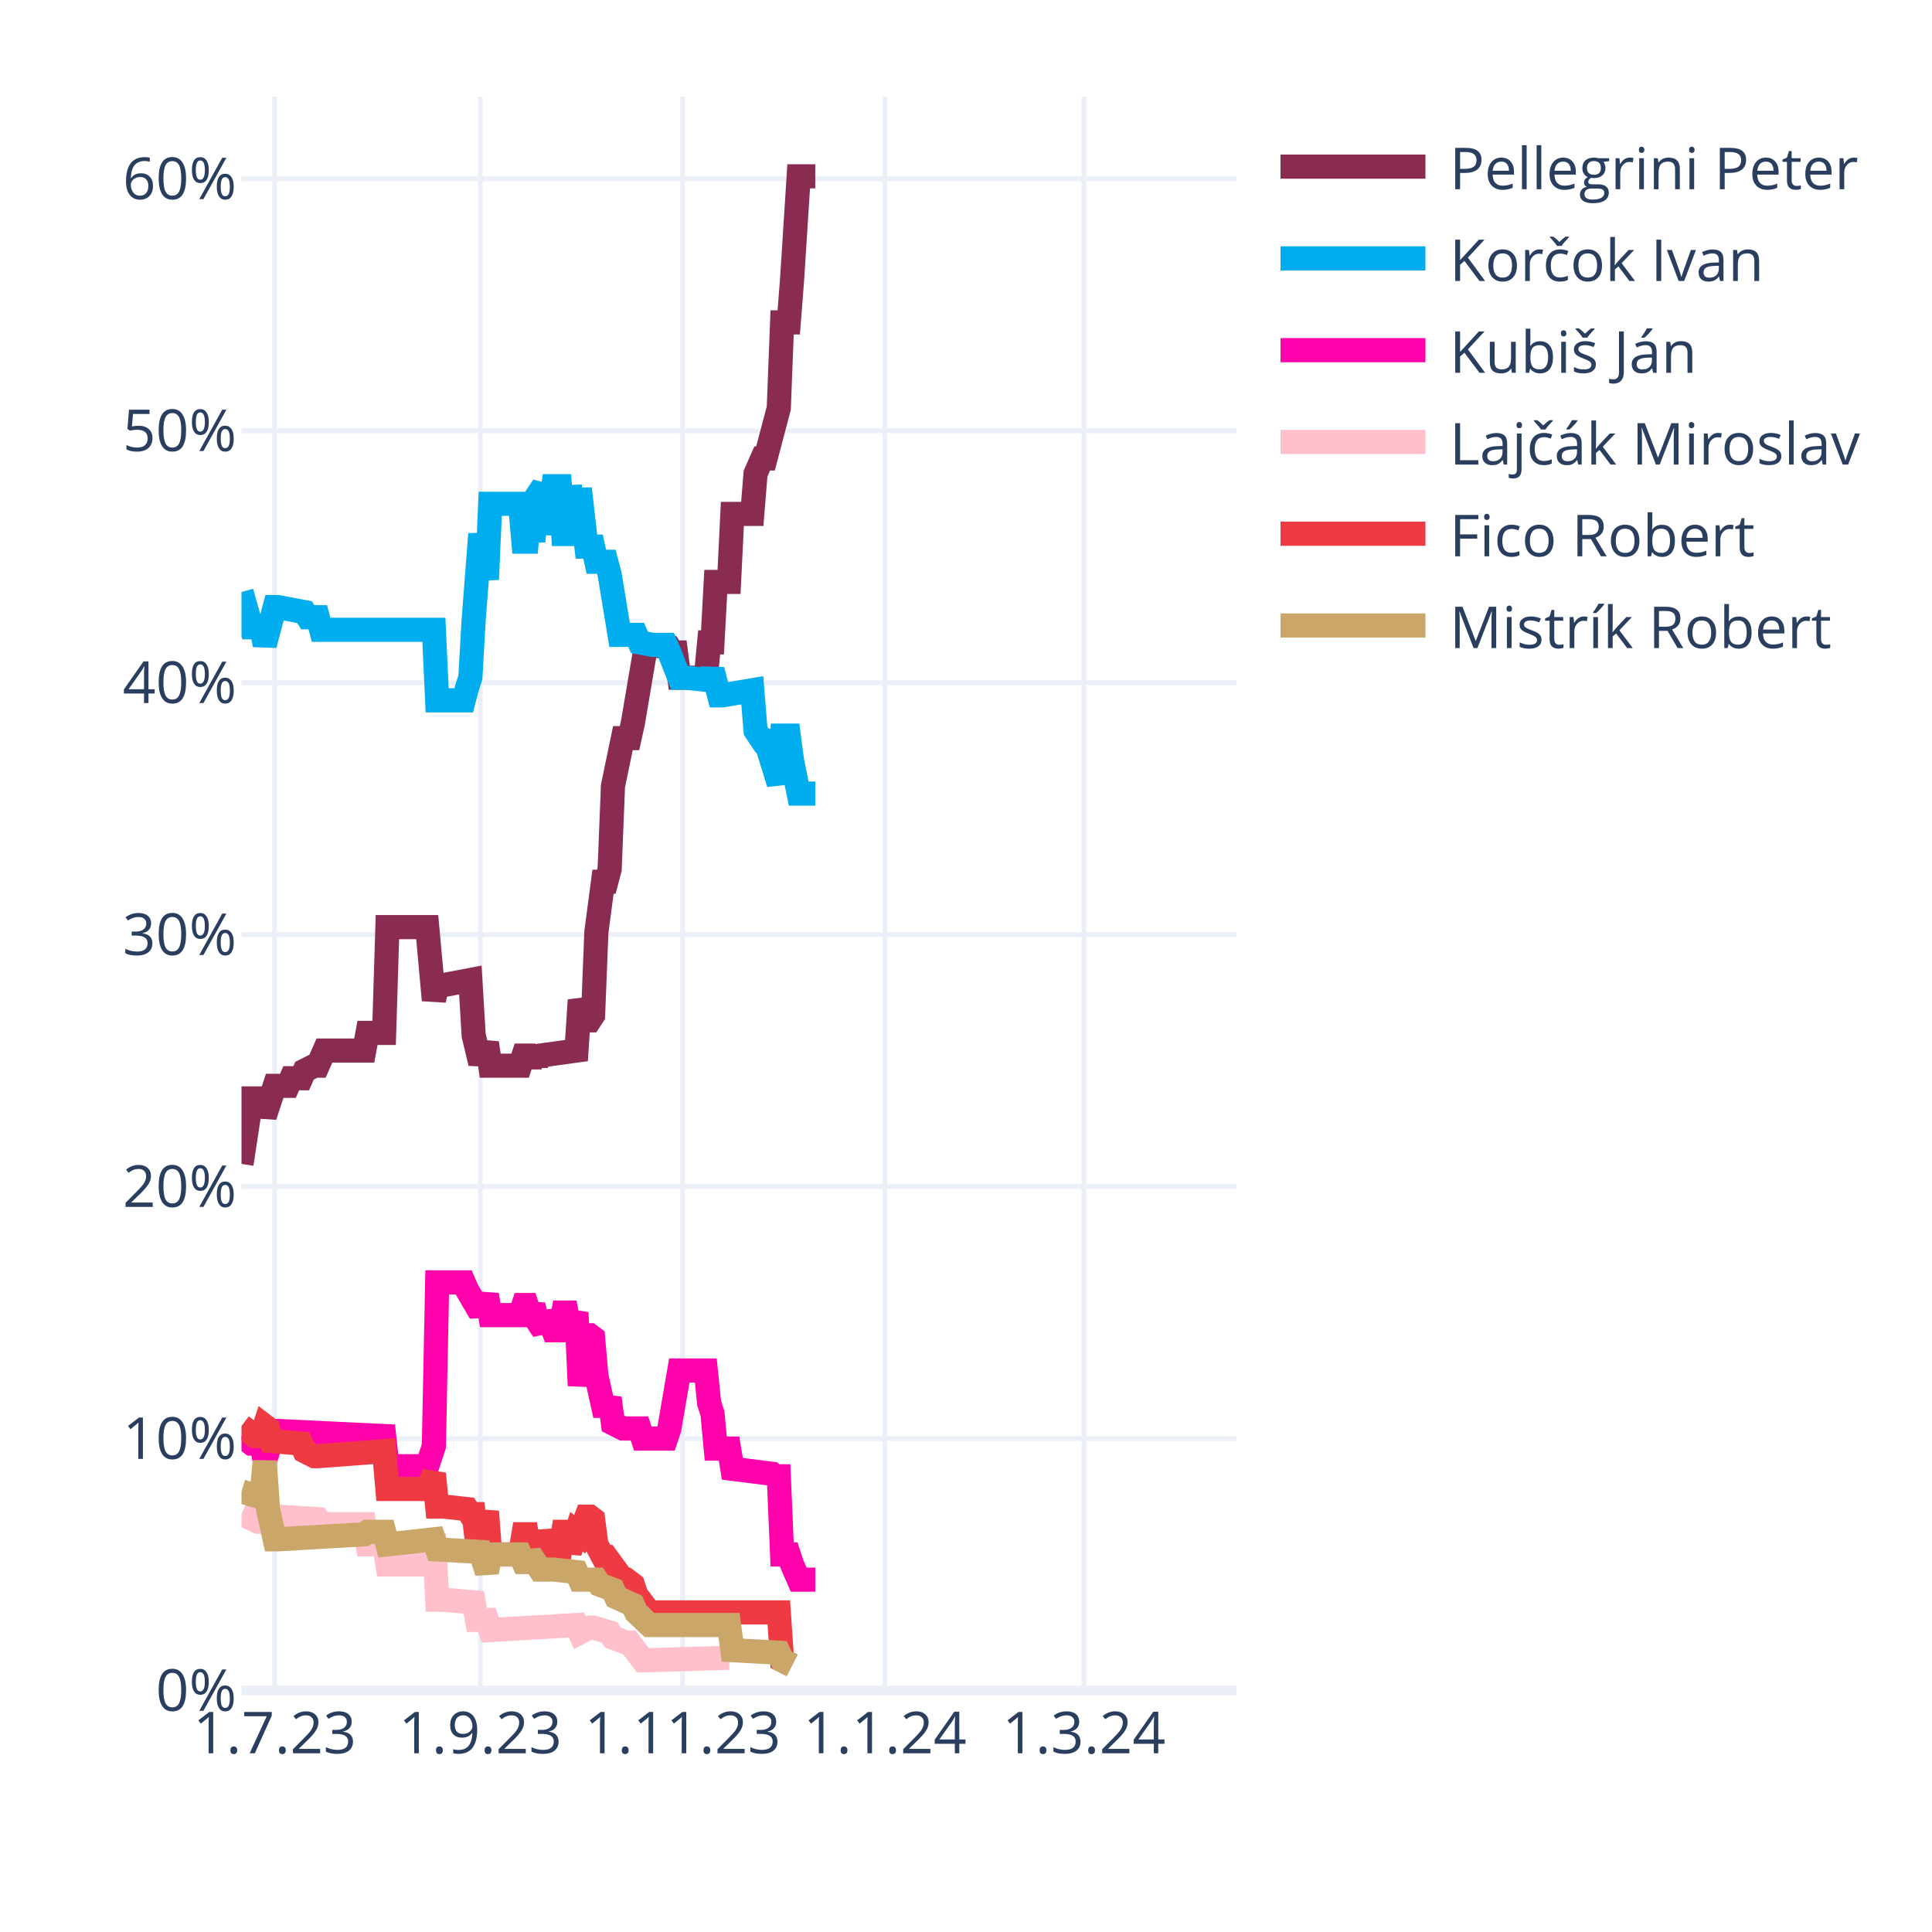
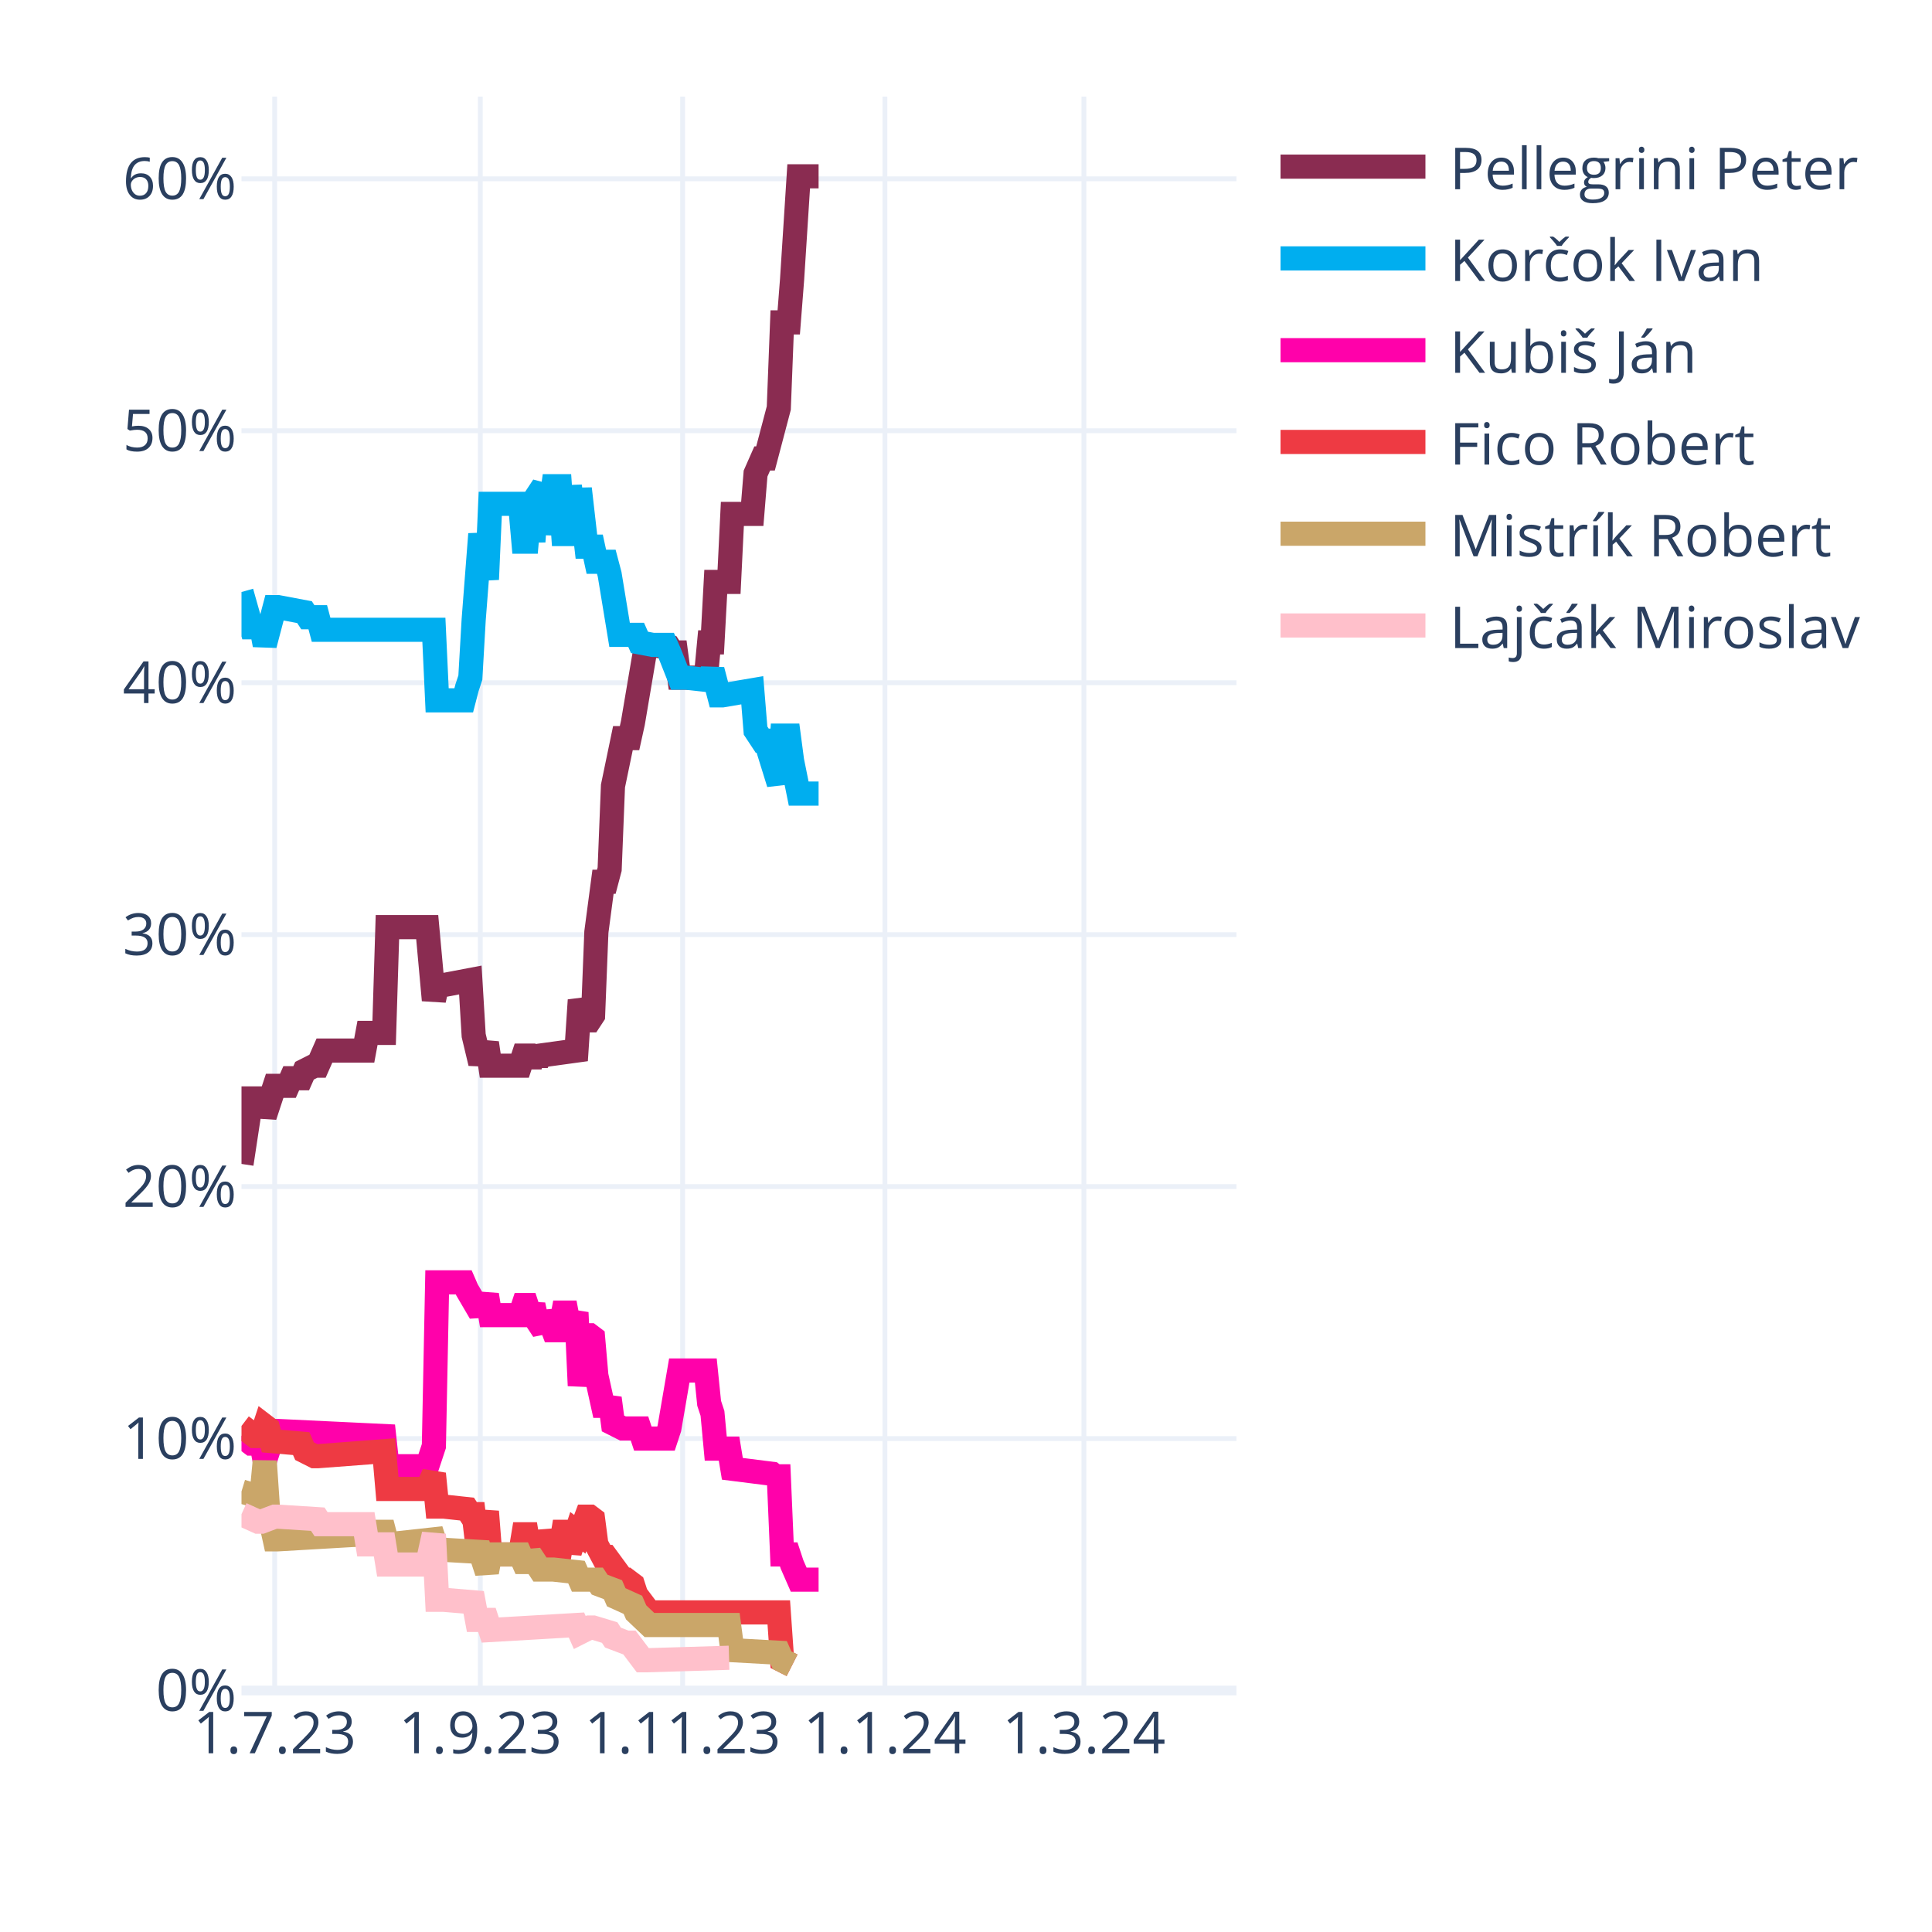
<svg xmlns="http://www.w3.org/2000/svg" class="main-svg" width="400" height="400" style="" viewBox="0 0 400 400">
  <rect x="0" y="0" width="400" height="400" style="fill: rgb(255, 255, 255); fill-opacity: 1;" />
-   <defs id="defs-450833">
+   <defs id="defs-169666">
    <g class="clips">
-       <clipPath id="clip450833xyplot" class="plotclip">
+       <clipPath id="clip169666xyplot" class="plotclip">
        <rect width="206" height="330" />
      </clipPath>
-       <clipPath class="axesclip" id="clip450833x">
+       <clipPath class="axesclip" id="clip169666x">
        <rect x="50" y="0" width="206" height="400" />
      </clipPath>
-       <clipPath class="axesclip" id="clip450833y">
+       <clipPath class="axesclip" id="clip169666y">
        <rect x="0" y="20" width="400" height="330" />
      </clipPath>
-       <clipPath class="axesclip" id="clip450833xy">
+       <clipPath class="axesclip" id="clip169666xy">
        <rect x="50" y="20" width="206" height="330" />
      </clipPath>
    </g>
    <g class="gradients" />
    <g class="patterns" />
  </defs>
  <g class="bglayer" />
  <g class="layer-below">
    <g class="imagelayer" />
    <g class="shapelayer" />
  </g>
  <g class="cartesianlayer">
    <g class="subplot xy">
      <g class="layer-subplot">
        <g class="shapelayer" />
        <g class="imagelayer" />
      </g>
      <g class="minor-gridlayer">
        <g class="x" />
        <g class="y" />
      </g>
      <g class="gridlayer">
        <g class="x">
          <path class="xgrid crisp" transform="translate(56.87,0)" d="M0,20v330" style="stroke: rgb(235, 240, 248); stroke-opacity: 1; stroke-width: 1px;" />
          <path class="xgrid crisp" transform="translate(99.44,0)" d="M0,20v330" style="stroke: rgb(235, 240, 248); stroke-opacity: 1; stroke-width: 1px;" />
          <path class="xgrid crisp" transform="translate(141.33,0)" d="M0,20v330" style="stroke: rgb(235, 240, 248); stroke-opacity: 1; stroke-width: 1px;" />
          <path class="xgrid crisp" transform="translate(183.21,0)" d="M0,20v330" style="stroke: rgb(235, 240, 248); stroke-opacity: 1; stroke-width: 1px;" />
          <path class="xgrid crisp" transform="translate(224.41,0)" d="M0,20v330" style="stroke: rgb(235, 240, 248); stroke-opacity: 1; stroke-width: 1px;" />
        </g>
        <g class="y">
          <path class="ygrid crisp" transform="translate(0,297.84)" d="M50,0h206" style="stroke: rgb(235, 240, 248); stroke-opacity: 1; stroke-width: 1px;" />
          <path class="ygrid crisp" transform="translate(0,245.67)" d="M50,0h206" style="stroke: rgb(235, 240, 248); stroke-opacity: 1; stroke-width: 1px;" />
          <path class="ygrid crisp" transform="translate(0,193.51)" d="M50,0h206" style="stroke: rgb(235, 240, 248); stroke-opacity: 1; stroke-width: 1px;" />
          <path class="ygrid crisp" transform="translate(0,141.35)" d="M50,0h206" style="stroke: rgb(235, 240, 248); stroke-opacity: 1; stroke-width: 1px;" />
          <path class="ygrid crisp" transform="translate(0,89.18)" d="M50,0h206" style="stroke: rgb(235, 240, 248); stroke-opacity: 1; stroke-width: 1px;" />
          <path class="ygrid crisp" transform="translate(0,37.02)" d="M50,0h206" style="stroke: rgb(235, 240, 248); stroke-opacity: 1; stroke-width: 1px;" />
        </g>
      </g>
      <g class="zerolinelayer">
        <path class="yzl zl crisp" transform="translate(0,350)" d="M50,0h206" style="stroke: rgb(235, 240, 248); stroke-opacity: 1; stroke-width: 2px;" />
      </g>
      <path class="xlines-below" />
      <path class="ylines-below" />
      <g class="overlines-below" />
      <g class="xaxislayer-below" />
      <g class="yaxislayer-below" />
      <g class="overaxes-below" />
-       <g class="plot" transform="translate(50,20)" clip-path="url(#clip450833xyplot)">
+       <g class="plot" transform="translate(50,20)" clip-path="url(#clip169666xyplot)">
        <g class="scatterlayer mlayer">
-           <g class="trace scatter trace90c383" style="stroke-miterlimit: 2; opacity: 1;">
-             <g class="fills" />
-             <g class="errorbars" />
-             <g class="lines">
-               <path class="js-line" d="M0,220.98L2.06,207.42L2.75,207.42L4.12,207.42L4.81,211.07L6.87,204.81L7.55,204.81L9.61,204.81L10.3,203.24L12.36,203.24L13.05,201.68L15.11,200.64L15.79,200.64L17.17,197.51L17.85,197.51L25.41,197.51L26.09,193.85L29.53,193.85L30.21,171.95L38.45,171.95L39.83,187.07L40.51,183.94L41.89,183.94L47.38,182.9L48.07,194.38L49.44,200.11L50.13,198.03L50.81,195.94L51.5,200.64L57.68,200.64L58.37,198.55L59.05,198.55L59.74,200.64L60.43,198.55L61.11,200.11L61.8,198.55L69.35,197.51L70.04,187.07L71.41,191.25L72.1,191.25L72.79,190.2L73.47,172.99L74.85,162.56L75.53,162.56L76.22,159.95L76.91,142.73L78.97,132.82L79.65,132.82L80.34,132.82L81.03,129.69L83.77,113.52L84.46,113.52L88.58,114.04L89.27,115.09L89.95,115.09L90.64,120.3L96.13,120.3L96.82,113L97.51,113L98.19,100.48L100.94,100.48L101.63,86.4L105.75,86.4L106.43,78.05L107.81,74.92L108.49,74.92L111.24,64.49L111.93,46.75L113.3,46.75L113.99,37.89L115.36,16.5L116.05,16.5L118.79,16.5" style="vector-effect: none; fill: none; stroke: rgb(138, 44, 81); stroke-opacity: 1; stroke-width: 5px; opacity: 1;" />
-             </g>
-             <g class="points" />
-             <g class="text" />
-           </g>
-           <g class="trace scatter tracee3b8ae" style="stroke-miterlimit: 2; opacity: 1;">
-             <g class="fills" />
-             <g class="errorbars" />
-             <g class="lines">
-               <path class="js-line" d="M0,102.57L2.06,109.87L2.75,109.87L4.12,109.87L4.81,113.52L6.87,105.7L7.55,105.7L13.05,106.74L13.73,107.79L15.79,107.79L16.48,110.39L39.83,110.39L40.51,125L46.01,125L46.69,122.39L47.38,120.3L48.07,108.31L49.44,90.57L50.13,95.27L50.81,99.96L51.5,84.31L57.68,84.31L58.37,92.14L59.05,92.14L59.74,84.31L60.43,92.14L61.11,82.75L62.49,80.66L63.17,90.57L64.55,80.66L65.23,80.66L65.92,80.66L66.61,90.57L67.29,90.57L67.98,80.66L69.35,90.57L70.04,81.18L71.41,93.18L72.1,93.18L72.79,93.18L73.47,96.31L75.53,96.31L76.22,98.92L78.28,111.44L78.97,111.44L81.71,111.44L82.4,113L85.15,113.52L85.83,113.52L87.89,113.52L88.58,115.09L90.64,120.3L92.01,120.3L96.82,120.83L97.51,118.74L98.88,123.96L99.57,123.96L105.75,122.91L106.43,131.26L107.81,133.35L108.49,133.35L111.24,142.21L111.93,132.3L113.3,132.3L113.99,137.52L115.36,144.3L116.05,144.3L118.79,144.3" style="vector-effect: none; fill: none; stroke: rgb(0, 174, 239); stroke-opacity: 1; stroke-width: 5px; opacity: 1;" />
-             </g>
-             <g class="points" />
-             <g class="text" />
-           </g>
-           <g class="trace scatter tracee97c8c" style="stroke-miterlimit: 2; opacity: 1;">
-             <g class="fills" />
-             <g class="errorbars" />
-             <g class="lines">
-               <path class="js-line" d="M0,277.32L2.06,278.88L2.75,278.88L4.12,278.88L4.81,282.53L6.87,276.27L7.55,276.27L29.53,277.32L30.21,283.57L38.45,283.57L39.83,279.4L40.51,245.5L41.89,245.5L46.01,245.5L46.69,247.06L49.44,251.76L50.13,250.19L50.81,248.1L51.5,252.28L57.68,252.28L58.37,250.19L59.05,250.19L59.74,252.28L60.43,250.19L61.11,253.32L62.49,255.41L63.17,251.76L64.55,255.41L65.23,255.41L65.92,255.41L66.61,251.76L67.29,251.76L67.98,255.41L69.35,251.76L70.04,266.88L71.41,256.45L72.1,256.45L72.79,256.97L73.47,264.8L74.85,271.06L75.53,271.06L76.22,269.49L76.91,274.71L78.97,275.75L79.65,275.75L82.4,275.75L83.09,277.84L87.89,277.84L88.58,275.75L90.64,263.75L92.01,263.75L96.13,263.75L96.82,270.53L97.51,272.62L98.19,279.92L100.94,279.92L101.63,284.1L109.87,285.14L110.55,285.66L111.24,285.66L111.93,301.83L113.3,301.83L113.99,303.92L115.36,307.05L116.05,307.05L118.79,307.05" style="vector-effect: none; fill: none; stroke: rgb(255, 1, 170); stroke-opacity: 1; stroke-width: 5px; opacity: 1;" />
-             </g>
-             <g class="points" />
-             <g class="text" />
-           </g>
-           <g class="trace scatter traceb991d3" style="stroke-miterlimit: 2; opacity: 1;">
+           <g class="trace scatter trace2f3f4c" style="stroke-miterlimit: 2; opacity: 1;">
+             <g class="fills" />
+             <g class="errorbars" />
+             <g class="lines">
+               <path class="js-line" d="M0,220.98L2.06,207.42L2.75,207.42L4.12,207.42L4.81,211.07L6.87,204.81L7.55,204.81L9.61,204.81L10.3,203.24L12.36,203.24L13.05,201.68L15.11,200.64L15.79,200.64L17.17,197.51L17.85,197.51L25.41,197.51L26.09,193.85L29.53,193.85L30.21,171.95L38.45,171.95L39.83,187.07L40.51,183.94L41.89,183.94L47.38,182.9L48.07,194.38L49.44,200.11L50.13,198.03L50.81,195.94L51.5,200.64L57.68,200.64L58.37,198.55L59.05,198.55L59.74,200.64L60.43,198.55L61.11,200.11L61.8,198.55L69.35,197.51L70.04,187.07L71.41,191.25L72.1,191.25L72.79,190.2L73.47,172.99L74.85,162.56L75.53,162.56L76.22,159.95L76.91,142.73L78.97,132.82L79.65,132.82L80.34,132.82L81.03,129.69L83.77,113.52L84.46,113.52L88.58,114.04L89.27,115.09L89.95,115.09L90.64,120.3L96.13,120.3L96.82,113L97.51,113L98.19,100.48L100.94,100.48L101.63,86.4L105.75,86.4L106.43,78.05L107.81,74.92L108.49,74.92L111.24,64.49L111.93,46.75L113.3,46.75L113.99,37.89L115.36,16.5L116.05,16.5L119.48,16.5" style="vector-effect: none; fill: none; stroke: rgb(138, 44, 81); stroke-opacity: 1; stroke-width: 5px; opacity: 1;" />
+             </g>
+             <g class="points" />
+             <g class="text" />
+           </g>
+           <g class="trace scatter traceeffc56" style="stroke-miterlimit: 2; opacity: 1;">
+             <g class="fills" />
+             <g class="errorbars" />
+             <g class="lines">
+               <path class="js-line" d="M0,102.57L2.06,109.87L2.75,109.87L4.12,109.87L4.81,113.52L6.87,105.7L7.55,105.7L13.05,106.74L13.73,107.79L15.79,107.79L16.48,110.39L39.83,110.39L40.51,125L46.01,125L46.69,122.39L47.38,120.3L48.07,108.31L49.44,90.57L50.13,95.27L50.81,99.96L51.5,84.31L57.68,84.31L58.37,92.14L59.05,92.14L59.74,84.31L60.43,92.14L61.11,82.75L62.49,80.66L63.17,90.57L64.55,80.66L65.23,80.66L65.92,80.66L66.61,90.57L67.29,90.57L67.98,80.66L69.35,90.57L70.04,81.18L71.41,93.18L72.1,93.18L72.79,93.18L73.47,96.31L75.53,96.31L76.22,98.92L78.28,111.44L78.97,111.44L81.71,111.44L82.4,113L85.15,113.52L85.83,113.52L87.89,113.52L88.58,115.09L90.64,120.3L92.01,120.3L96.82,120.83L97.51,118.74L98.88,123.96L99.57,123.96L105.75,122.91L106.43,131.26L107.81,133.35L108.49,133.35L111.24,142.21L111.93,132.3L113.3,132.3L113.99,137.52L115.36,144.3L116.05,144.3L119.48,144.3" style="vector-effect: none; fill: none; stroke: rgb(0, 174, 239); stroke-opacity: 1; stroke-width: 5px; opacity: 1;" />
+             </g>
+             <g class="points" />
+             <g class="text" />
+           </g>
+           <g class="trace scatter tracec7ddf4" style="stroke-miterlimit: 2; opacity: 1;">
+             <g class="fills" />
+             <g class="errorbars" />
+             <g class="lines">
+               <path class="js-line" d="M0,277.32L2.06,278.88L2.75,278.88L4.12,278.88L4.81,282.53L6.87,276.27L7.55,276.27L29.53,277.32L30.21,283.57L38.45,283.57L39.83,279.4L40.51,245.5L41.89,245.5L46.01,245.5L46.69,247.06L49.44,251.76L50.13,250.19L50.81,248.1L51.5,252.28L57.68,252.28L58.37,250.19L59.05,250.19L59.74,252.28L60.43,250.19L61.11,253.32L62.49,255.41L63.17,251.76L64.55,255.41L65.23,255.41L65.92,255.41L66.61,251.76L67.29,251.76L67.98,255.41L69.35,251.76L70.04,266.88L71.41,256.45L72.1,256.45L72.79,256.97L73.47,264.8L74.85,271.06L75.53,271.06L76.22,269.49L76.91,274.71L78.97,275.75L79.65,275.75L82.4,275.75L83.09,277.84L87.89,277.84L88.58,275.75L90.64,263.75L92.01,263.75L96.13,263.75L96.82,270.53L97.51,272.62L98.19,279.92L100.94,279.92L101.63,284.1L109.87,285.14L110.55,285.66L111.24,285.66L111.93,301.83L113.3,301.83L113.99,303.92L115.36,307.05L116.05,307.05L119.48,307.05" style="vector-effect: none; fill: none; stroke: rgb(255, 1, 170); stroke-opacity: 1; stroke-width: 5px; opacity: 1;" />
+             </g>
+             <g class="points" />
+             <g class="text" />
+           </g>
+           <g class="trace scatter trace227b63" style="stroke-miterlimit: 2; opacity: 1;">
+             <g class="fills" />
+             <g class="errorbars" />
+             <g class="lines">
+               <path class="js-line" d="M0,275.23L2.75,277.32L3.43,277.32L4.12,277.32L4.81,275.23L5.49,275.75L6.18,278.36L12.36,278.88L13.05,280.45L15.11,281.49L15.79,281.49L29.53,280.45L30.21,288.27L38.45,288.27L39.83,285.14L40.51,291.92L41.89,291.92L46.69,292.44L47.38,293.49L48.07,293.49L48.75,299.22L49.44,299.22L50.13,296.09L50.81,292.96L51.5,301.83L57.68,301.83L58.37,297.66L59.05,297.66L59.74,301.83L60.43,297.66L61.11,301.31L62.49,301.31L63.17,297.14L64.55,301.31L65.23,301.31L65.92,301.31L66.61,297.14L67.29,297.14L67.98,301.31L69.35,297.14L70.04,297.66L71.41,294.01L72.1,294.01L72.79,294.53L73.47,299.75L74.85,302.35L75.53,302.35L78.97,307.05L79.65,307.05L81.03,308.09L81.71,310.18L84.46,313.83L85.15,313.83L111.24,313.83L111.93,323.74L113.99,324.78" style="vector-effect: none; fill: none; stroke: rgb(238, 58, 67); stroke-opacity: 1; stroke-width: 5px; opacity: 1;" />
+             </g>
+             <g class="points" />
+             <g class="text" />
+           </g>
+           <g class="trace scatter trace44cf9c" style="stroke-miterlimit: 2; opacity: 1;">
+             <g class="fills" />
+             <g class="errorbars" />
+             <g class="lines">
+               <path class="js-line" d="M0,288.79L3.43,289.83L4.12,289.83L4.81,282.53L5.49,292.44L6.87,298.7L7.55,298.7L25.41,297.66L26.09,297.14L29.53,297.14L30.21,299.75L39.83,298.7L40.51,300.79L49.44,301.31L50.13,303.4L50.81,305.48L51.5,301.83L57.68,301.83L58.37,303.4L59.05,303.4L59.74,301.83L61.8,304.96L62.49,304.96L63.86,304.96L64.55,304.96L69.35,305.48L70.04,307.05L73.47,307.05L74.16,308.09L76.91,309.13L77.59,310.7L81.03,312.26L81.71,313.83L84.46,316.44L85.15,316.44L100.94,316.44L101.63,321.65L111.24,322.18L111.93,323.74L113.99,324.78" style="vector-effect: none; fill: none; stroke: rgb(202, 166, 105); stroke-opacity: 1; stroke-width: 5px; opacity: 1;" />
+             </g>
+             <g class="points" />
+             <g class="text" />
+           </g>
+           <g class="trace scatter trace174e5e" style="stroke-miterlimit: 2; opacity: 1;">
            <g class="fills" />
            <g class="errorbars" />
            <g class="lines">
              <path class="js-line" d="M0,293.49L3.43,295.05L4.12,295.05L6.87,294.01L7.55,294.01L15.79,294.53L16.48,295.57L25.41,295.57L26.09,299.75L29.53,299.75L30.21,303.92L38.45,303.92L39.83,297.66L40.51,311.22L41.89,311.22L48.07,311.74L48.75,315.39L50.81,315.39L51.5,317.48L69.35,316.44L70.04,318L72.1,316.96L72.79,316.96L76.22,318L76.91,319.05L79.65,320.09L80.34,320.09L83.09,323.74L83.77,323.74L100.94,323.22" style="vector-effect: none; fill: none; stroke: rgb(255, 192, 203); stroke-opacity: 1; stroke-width: 5px; opacity: 1;" />
-             </g>
-             <g class="points" />
-             <g class="text" />
-           </g>
-           <g class="trace scatter tracef603d4" style="stroke-miterlimit: 2; opacity: 1;">
-             <g class="fills" />
-             <g class="errorbars" />
-             <g class="lines">
-               <path class="js-line" d="M0,275.23L2.75,277.32L3.43,277.32L4.12,277.32L4.81,275.23L5.49,275.75L6.18,278.36L12.36,278.88L13.05,280.45L15.11,281.49L15.79,281.49L29.53,280.45L30.21,288.27L38.45,288.27L39.83,285.14L40.51,291.92L41.89,291.92L46.69,292.44L47.38,293.49L48.07,293.49L48.75,299.22L49.44,299.22L50.13,296.09L50.81,292.96L51.5,301.83L57.68,301.83L58.37,297.66L59.05,297.66L59.74,301.83L60.43,297.66L61.11,301.31L62.49,301.31L63.17,297.14L64.55,301.31L65.23,301.31L65.92,301.31L66.61,297.14L67.29,297.14L67.98,301.31L69.35,297.14L70.04,297.66L71.41,294.01L72.1,294.01L72.79,294.53L73.47,299.75L74.85,302.35L75.53,302.35L78.97,307.05L79.65,307.05L81.03,308.09L81.71,310.18L84.46,313.83L85.15,313.83L111.24,313.83L111.93,323.74L113.99,324.78" style="vector-effect: none; fill: none; stroke: rgb(238, 58, 67); stroke-opacity: 1; stroke-width: 5px; opacity: 1;" />
-             </g>
-             <g class="points" />
-             <g class="text" />
-           </g>
-           <g class="trace scatter trace16b34f" style="stroke-miterlimit: 2; opacity: 1;">
-             <g class="fills" />
-             <g class="errorbars" />
-             <g class="lines">
-               <path class="js-line" d="M0,288.79L3.43,289.83L4.12,289.83L4.81,282.53L5.49,292.44L6.87,298.7L7.55,298.7L25.41,297.66L26.09,297.14L29.53,297.14L30.21,299.75L39.83,298.7L40.51,300.79L49.44,301.31L50.13,303.4L50.81,305.48L51.5,301.83L57.68,301.83L58.37,303.4L59.05,303.4L59.74,301.83L61.8,304.96L62.49,304.96L63.86,304.96L64.55,304.96L69.35,305.48L70.04,307.05L73.47,307.05L74.16,308.09L76.91,309.13L77.59,310.7L81.03,312.26L81.71,313.83L84.46,316.44L85.15,316.44L100.94,316.44L101.63,321.65L111.24,322.18L111.93,323.74L113.99,324.78" style="vector-effect: none; fill: none; stroke: rgb(202, 166, 105); stroke-opacity: 1; stroke-width: 5px; opacity: 1;" />
            </g>
            <g class="points" />
            <g class="text" />
          </g>
        </g>
      </g>
      <g class="overplot" />
      <path class="xlines-above crisp" d="M0,0" style="fill: none;" />
      <path class="ylines-above crisp" d="M0,0" style="fill: none;" />
      <g class="overlines-above" />
      <g class="xaxislayer-above">
        <g class="xtick">
          <text text-anchor="middle" x="0" y="363" transform="translate(56.87,0)" style="font-family: 'Open Sans', verdana, arial, sans-serif; font-size: 12px; fill: rgb(42, 63, 95); fill-opacity: 1; white-space: pre; opacity: 1;">1.7.23</text>
        </g>
        <g class="xtick">
          <text text-anchor="middle" x="0" y="363" style="font-family: 'Open Sans', verdana, arial, sans-serif; font-size: 12px; fill: rgb(42, 63, 95); fill-opacity: 1; white-space: pre; opacity: 1;" transform="translate(99.44,0)">1.9.23</text>
        </g>
        <g class="xtick">
          <text text-anchor="middle" x="0" y="363" style="font-family: 'Open Sans', verdana, arial, sans-serif; font-size: 12px; fill: rgb(42, 63, 95); fill-opacity: 1; white-space: pre; opacity: 1;" transform="translate(141.33,0)">1.11.23</text>
        </g>
        <g class="xtick">
          <text text-anchor="middle" x="0" y="363" style="font-family: 'Open Sans', verdana, arial, sans-serif; font-size: 12px; fill: rgb(42, 63, 95); fill-opacity: 1; white-space: pre; opacity: 1;" transform="translate(183.21,0)">1.1.24</text>
        </g>
        <g class="xtick">
          <text text-anchor="middle" x="0" y="363" style="font-family: 'Open Sans', verdana, arial, sans-serif; font-size: 12px; fill: rgb(42, 63, 95); fill-opacity: 1; white-space: pre; opacity: 1;" transform="translate(224.41,0)">1.3.24</text>
        </g>
      </g>
      <g class="yaxislayer-above">
        <g class="ytick">
          <text text-anchor="end" x="49" y="4.2" transform="translate(0,350)" style="font-family: 'Open Sans', verdana, arial, sans-serif; font-size: 12px; fill: rgb(42, 63, 95); fill-opacity: 1; white-space: pre; opacity: 1;">0%</text>
        </g>
        <g class="ytick">
          <text text-anchor="end" x="49" y="4.2" style="font-family: 'Open Sans', verdana, arial, sans-serif; font-size: 12px; fill: rgb(42, 63, 95); fill-opacity: 1; white-space: pre; opacity: 1;" transform="translate(0,297.84)">10%</text>
        </g>
        <g class="ytick">
          <text text-anchor="end" x="49" y="4.2" style="font-family: 'Open Sans', verdana, arial, sans-serif; font-size: 12px; fill: rgb(42, 63, 95); fill-opacity: 1; white-space: pre; opacity: 1;" transform="translate(0,245.67)">20%</text>
        </g>
        <g class="ytick">
          <text text-anchor="end" x="49" y="4.2" style="font-family: 'Open Sans', verdana, arial, sans-serif; font-size: 12px; fill: rgb(42, 63, 95); fill-opacity: 1; white-space: pre; opacity: 1;" transform="translate(0,193.51)">30%</text>
        </g>
        <g class="ytick">
          <text text-anchor="end" x="49" y="4.2" style="font-family: 'Open Sans', verdana, arial, sans-serif; font-size: 12px; fill: rgb(42, 63, 95); fill-opacity: 1; white-space: pre; opacity: 1;" transform="translate(0,141.35)">40%</text>
        </g>
        <g class="ytick">
          <text text-anchor="end" x="49" y="4.2" style="font-family: 'Open Sans', verdana, arial, sans-serif; font-size: 12px; fill: rgb(42, 63, 95); fill-opacity: 1; white-space: pre; opacity: 1;" transform="translate(0,89.18)">50%</text>
        </g>
        <g class="ytick">
          <text text-anchor="end" x="49" y="4.2" style="font-family: 'Open Sans', verdana, arial, sans-serif; font-size: 12px; fill: rgb(42, 63, 95); fill-opacity: 1; white-space: pre; opacity: 1;" transform="translate(0,37.02)">60%</text>
        </g>
      </g>
      <g class="overaxes-above" />
    </g>
  </g>
  <g class="polarlayer" />
  <g class="smithlayer" />
  <g class="ternarylayer" />
  <g class="geolayer" />
  <g class="funnelarealayer" />
  <g class="pielayer" />
  <g class="iciclelayer" />
  <g class="treemaplayer" />
  <g class="sunburstlayer" />
  <g class="glimages" />
-   <defs id="topdefs-450833">
+   <defs id="topdefs-169666">
    <g class="clips" />
-     <clipPath id="legend450833">
+     <clipPath id="legend169666">
      <rect width="128" height="124" x="0" y="0" />
    </clipPath>
  </defs>
  <g class="layer-above">
    <g class="imagelayer" />
    <g class="shapelayer" />
  </g>
  <g class="infolayer">
    <g class="legend" pointer-events="all" transform="translate(260.12,20)">
      <rect class="bg" shape-rendering="crispEdges" width="128" height="124" x="0" y="0" style="stroke: rgb(68, 68, 68); stroke-opacity: 1; fill: rgb(255, 255, 255); fill-opacity: 1; stroke-width: 0px;" />
-       <g class="scrollbox" transform="" clip-path="url(#legend450833)">
+       <g class="scrollbox" transform="" clip-path="url(#legend169666)">
        <g class="groups">
          <g class="traces" transform="translate(0,14.5)" style="opacity: 1;">
            <text class="legendtext" text-anchor="start" x="40" y="4.68" style="font-family: 'Open Sans', verdana, arial, sans-serif; font-size: 12px; fill: rgb(42, 63, 95); fill-opacity: 1; white-space: pre;">Pellegrini Peter</text>
            <g class="layers" style="opacity: 1;">
              <g class="legendfill" />
              <g class="legendlines">
                <path class="js-line" d="M5,0h30" style="fill: none; stroke: rgb(138, 44, 81); stroke-opacity: 1; stroke-width: 5px;" />
              </g>
              <g class="legendsymbols">
                <g class="legendpoints" />
              </g>
            </g>
            <rect class="legendtoggle" x="0" y="-9.5" width="122.703" height="19" style="fill: rgb(0, 0, 0); fill-opacity: 0;" />
          </g>
          <g class="traces" transform="translate(0,33.5)" style="opacity: 1;">
            <text class="legendtext" text-anchor="start" x="40" y="4.68" style="font-family: 'Open Sans', verdana, arial, sans-serif; font-size: 12px; fill: rgb(42, 63, 95); fill-opacity: 1; white-space: pre;">Korčok Ivan</text>
            <g class="layers" style="opacity: 1;">
              <g class="legendfill" />
              <g class="legendlines">
                <path class="js-line" d="M5,0h30" style="fill: none; stroke: rgb(0, 174, 239); stroke-opacity: 1; stroke-width: 5px;" />
              </g>
              <g class="legendsymbols">
                <g class="legendpoints" />
              </g>
            </g>
            <rect class="legendtoggle" x="0" y="-9.5" width="122.703" height="19" style="fill: rgb(0, 0, 0); fill-opacity: 0;" />
          </g>
          <g class="traces" transform="translate(0,52.5)" style="opacity: 1;">
            <text class="legendtext" text-anchor="start" x="40" y="4.68" style="font-family: 'Open Sans', verdana, arial, sans-serif; font-size: 12px; fill: rgb(42, 63, 95); fill-opacity: 1; white-space: pre;">Kubiš Ján</text>
            <g class="layers" style="opacity: 1;">
              <g class="legendfill" />
              <g class="legendlines">
                <path class="js-line" d="M5,0h30" style="fill: none; stroke: rgb(255, 1, 170); stroke-opacity: 1; stroke-width: 5px;" />
              </g>
              <g class="legendsymbols">
                <g class="legendpoints" />
              </g>
            </g>
            <rect class="legendtoggle" x="0" y="-9.5" width="122.703" height="19" style="fill: rgb(0, 0, 0); fill-opacity: 0;" />
          </g>
          <g class="traces" transform="translate(0,71.5)" style="opacity: 1;">
+             <text class="legendtext" text-anchor="start" x="40" y="4.68" style="font-family: 'Open Sans', verdana, arial, sans-serif; font-size: 12px; fill: rgb(42, 63, 95); fill-opacity: 1; white-space: pre;">Fico Robert</text>
+             <g class="layers" style="opacity: 1;">
+               <g class="legendfill" />
+               <g class="legendlines">
+                 <path class="js-line" d="M5,0h30" style="fill: none; stroke: rgb(238, 58, 67); stroke-opacity: 1; stroke-width: 5px;" />
+               </g>
+               <g class="legendsymbols">
+                 <g class="legendpoints" />
+               </g>
+             </g>
+             <rect class="legendtoggle" x="0" y="-9.5" width="122.703" height="19" style="fill: rgb(0, 0, 0); fill-opacity: 0;" />
+           </g>
+           <g class="traces" transform="translate(0,90.5)" style="opacity: 1;">
+             <text class="legendtext" text-anchor="start" x="40" y="4.68" style="font-family: 'Open Sans', verdana, arial, sans-serif; font-size: 12px; fill: rgb(42, 63, 95); fill-opacity: 1; white-space: pre;">Mistrík Robert</text>
+             <g class="layers" style="opacity: 1;">
+               <g class="legendfill" />
+               <g class="legendlines">
+                 <path class="js-line" d="M5,0h30" style="fill: none; stroke: rgb(202, 166, 105); stroke-opacity: 1; stroke-width: 5px;" />
+               </g>
+               <g class="legendsymbols">
+                 <g class="legendpoints" />
+               </g>
+             </g>
+             <rect class="legendtoggle" x="0" y="-9.5" width="122.703" height="19" style="fill: rgb(0, 0, 0); fill-opacity: 0;" />
+           </g>
+           <g class="traces" transform="translate(0,109.5)" style="opacity: 1;">
            <text class="legendtext" text-anchor="start" x="40" y="4.68" style="font-family: 'Open Sans', verdana, arial, sans-serif; font-size: 12px; fill: rgb(42, 63, 95); fill-opacity: 1; white-space: pre;">Lajčák Miroslav</text>
            <g class="layers" style="opacity: 1;">
              <g class="legendfill" />
              <g class="legendlines">
                <path class="js-line" d="M5,0h30" style="fill: none; stroke: rgb(255, 192, 203); stroke-opacity: 1; stroke-width: 5px;" />
-               </g>
-               <g class="legendsymbols">
-                 <g class="legendpoints" />
-               </g>
-             </g>
-             <rect class="legendtoggle" x="0" y="-9.5" width="122.703" height="19" style="fill: rgb(0, 0, 0); fill-opacity: 0;" />
-           </g>
-           <g class="traces" transform="translate(0,90.5)" style="opacity: 1;">
-             <text class="legendtext" text-anchor="start" x="40" y="4.68" style="font-family: 'Open Sans', verdana, arial, sans-serif; font-size: 12px; fill: rgb(42, 63, 95); fill-opacity: 1; white-space: pre;">Fico Robert</text>
-             <g class="layers" style="opacity: 1;">
-               <g class="legendfill" />
-               <g class="legendlines">
-                 <path class="js-line" d="M5,0h30" style="fill: none; stroke: rgb(238, 58, 67); stroke-opacity: 1; stroke-width: 5px;" />
-               </g>
-               <g class="legendsymbols">
-                 <g class="legendpoints" />
-               </g>
-             </g>
-             <rect class="legendtoggle" x="0" y="-9.5" width="122.703" height="19" style="fill: rgb(0, 0, 0); fill-opacity: 0;" />
-           </g>
-           <g class="traces" transform="translate(0,109.5)" style="opacity: 1;">
-             <text class="legendtext" text-anchor="start" x="40" y="4.68" style="font-family: 'Open Sans', verdana, arial, sans-serif; font-size: 12px; fill: rgb(42, 63, 95); fill-opacity: 1; white-space: pre;">Mistrík Robert</text>
-             <g class="layers" style="opacity: 1;">
-               <g class="legendfill" />
-               <g class="legendlines">
-                 <path class="js-line" d="M5,0h30" style="fill: none; stroke: rgb(202, 166, 105); stroke-opacity: 1; stroke-width: 5px;" />
              </g>
              <g class="legendsymbols">
                <g class="legendpoints" />
              </g>
            </g>
            <rect class="legendtoggle" x="0" y="-9.5" width="122.703" height="19" style="fill: rgb(0, 0, 0); fill-opacity: 0;" />
          </g>
        </g>
      </g>
      <rect class="scrollbar" rx="20" ry="3" width="0" height="0" x="0" y="0" style="fill: rgb(128, 139, 164); fill-opacity: 1;" />
    </g>
    <g class="g-gtitle" />
    <g class="g-xtitle" />
    <g class="g-ytitle" />
  </g>
</svg>
